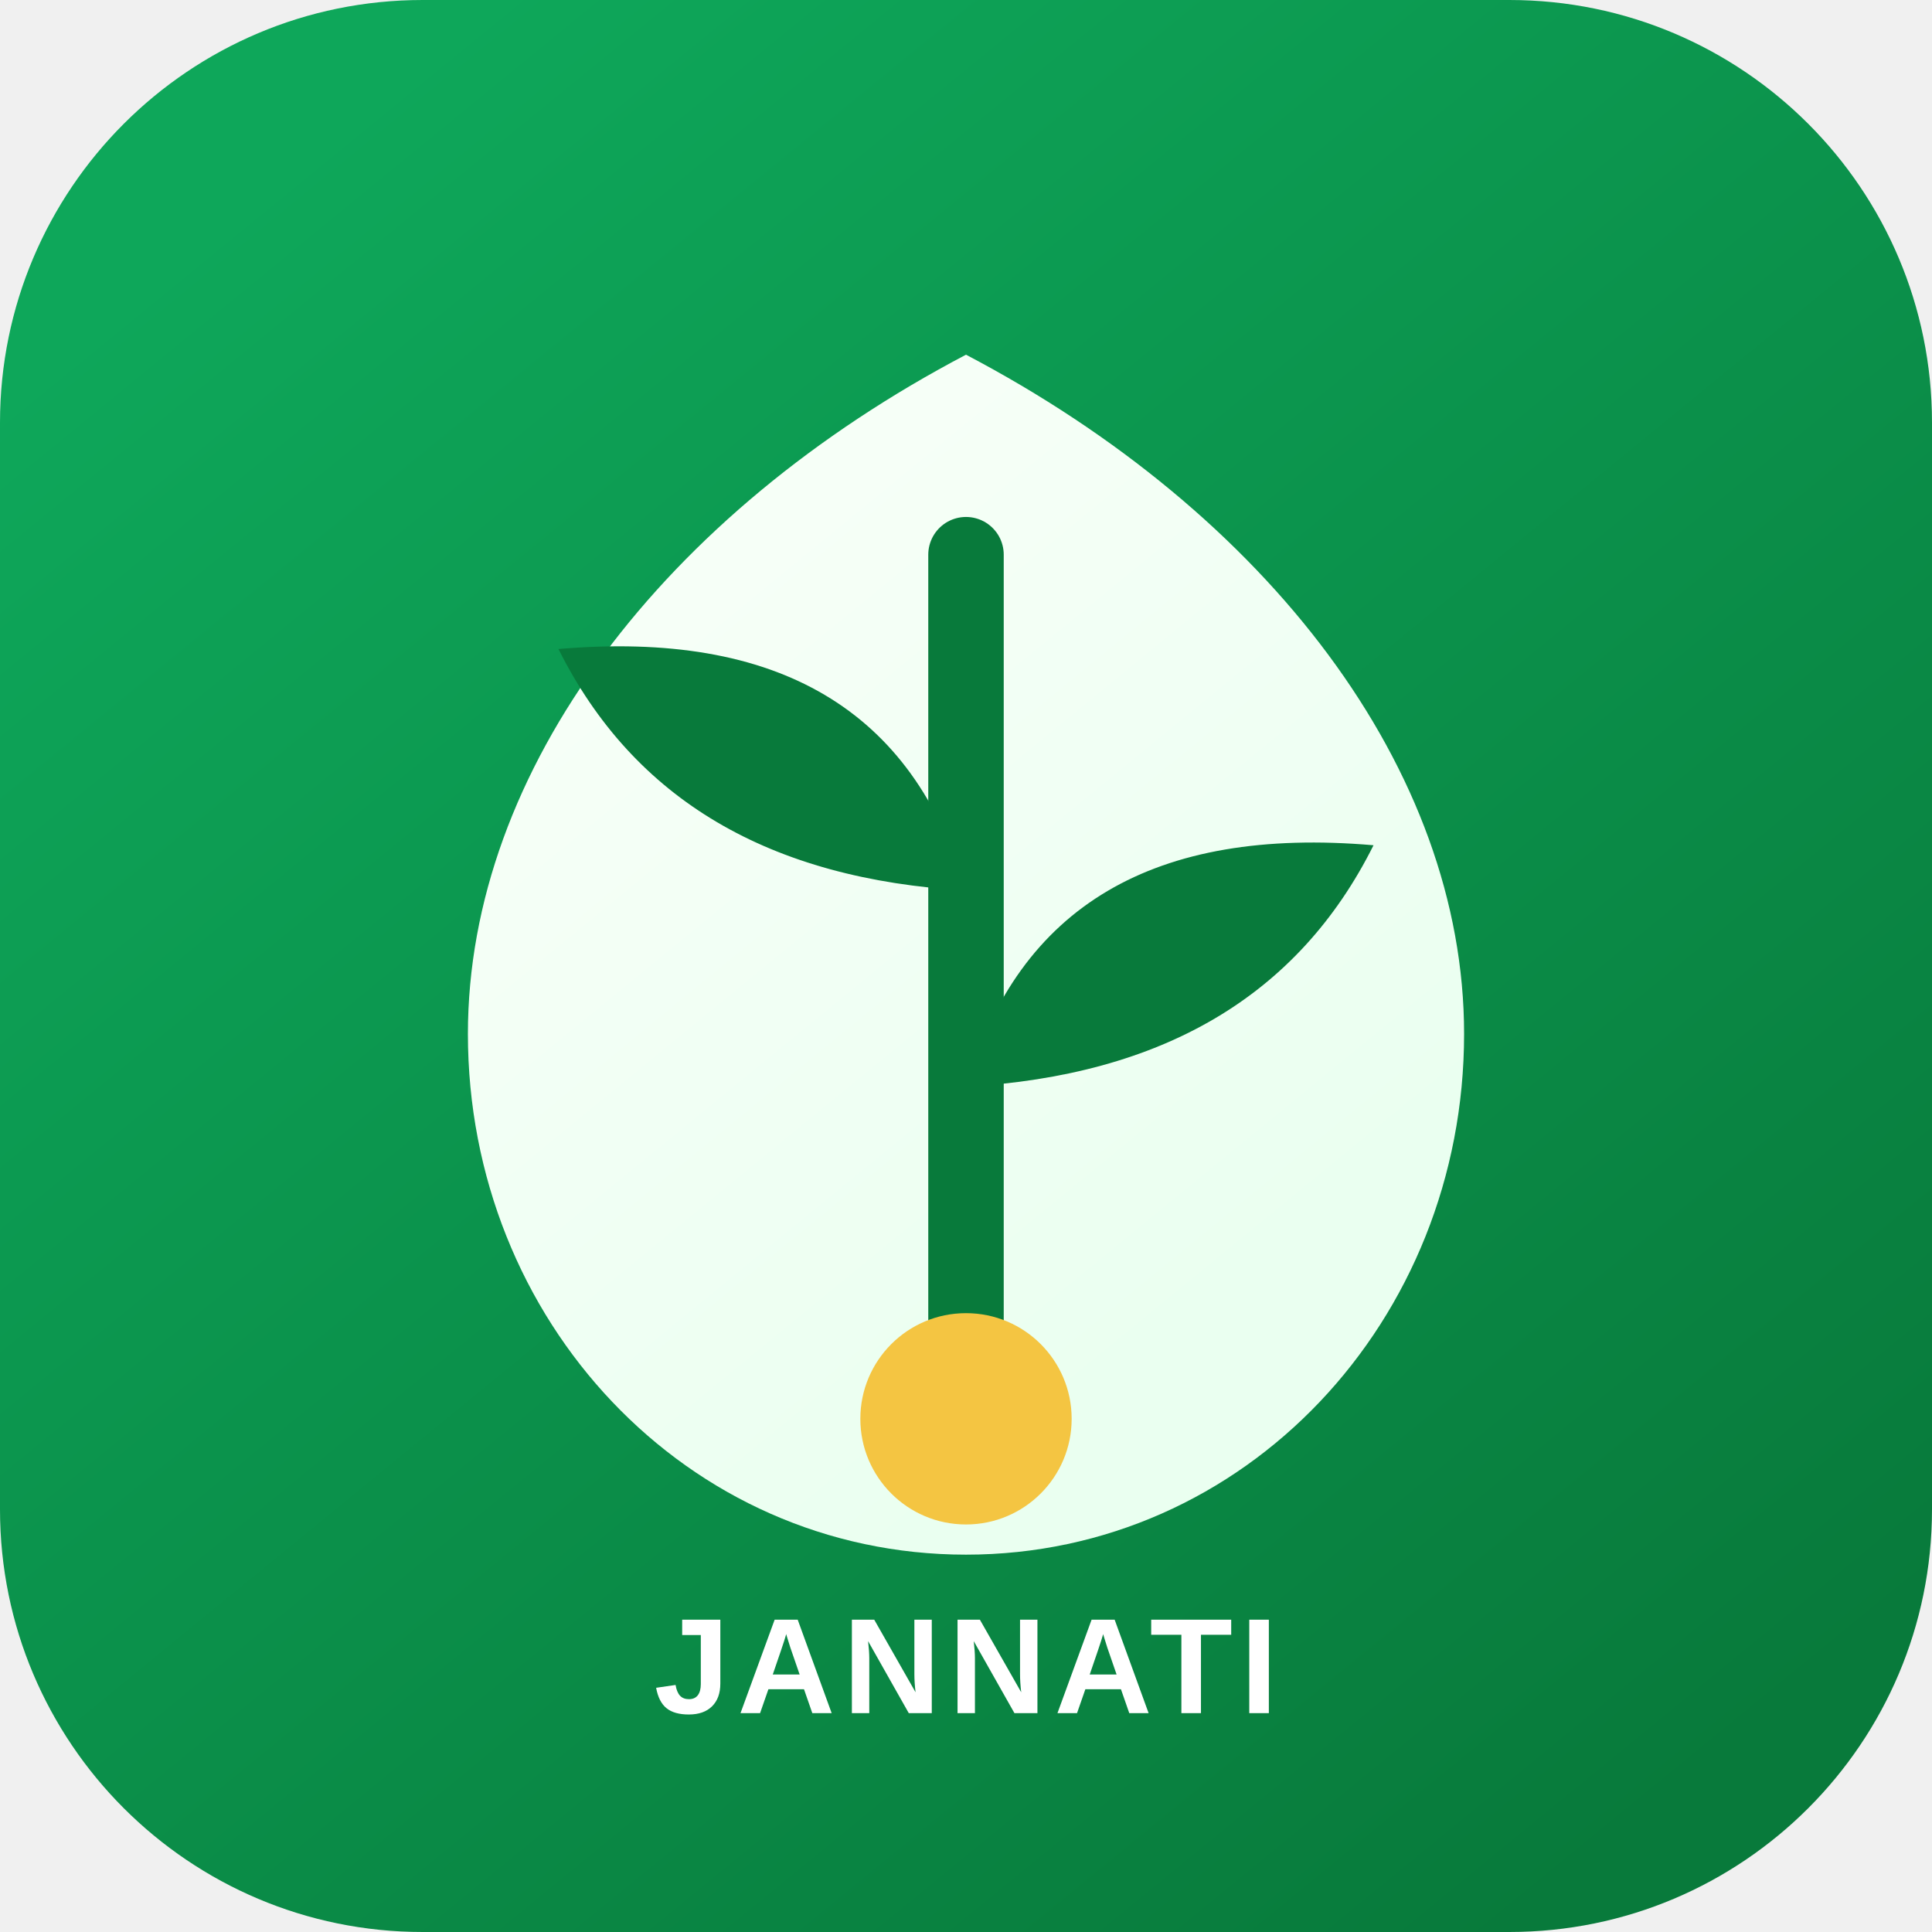
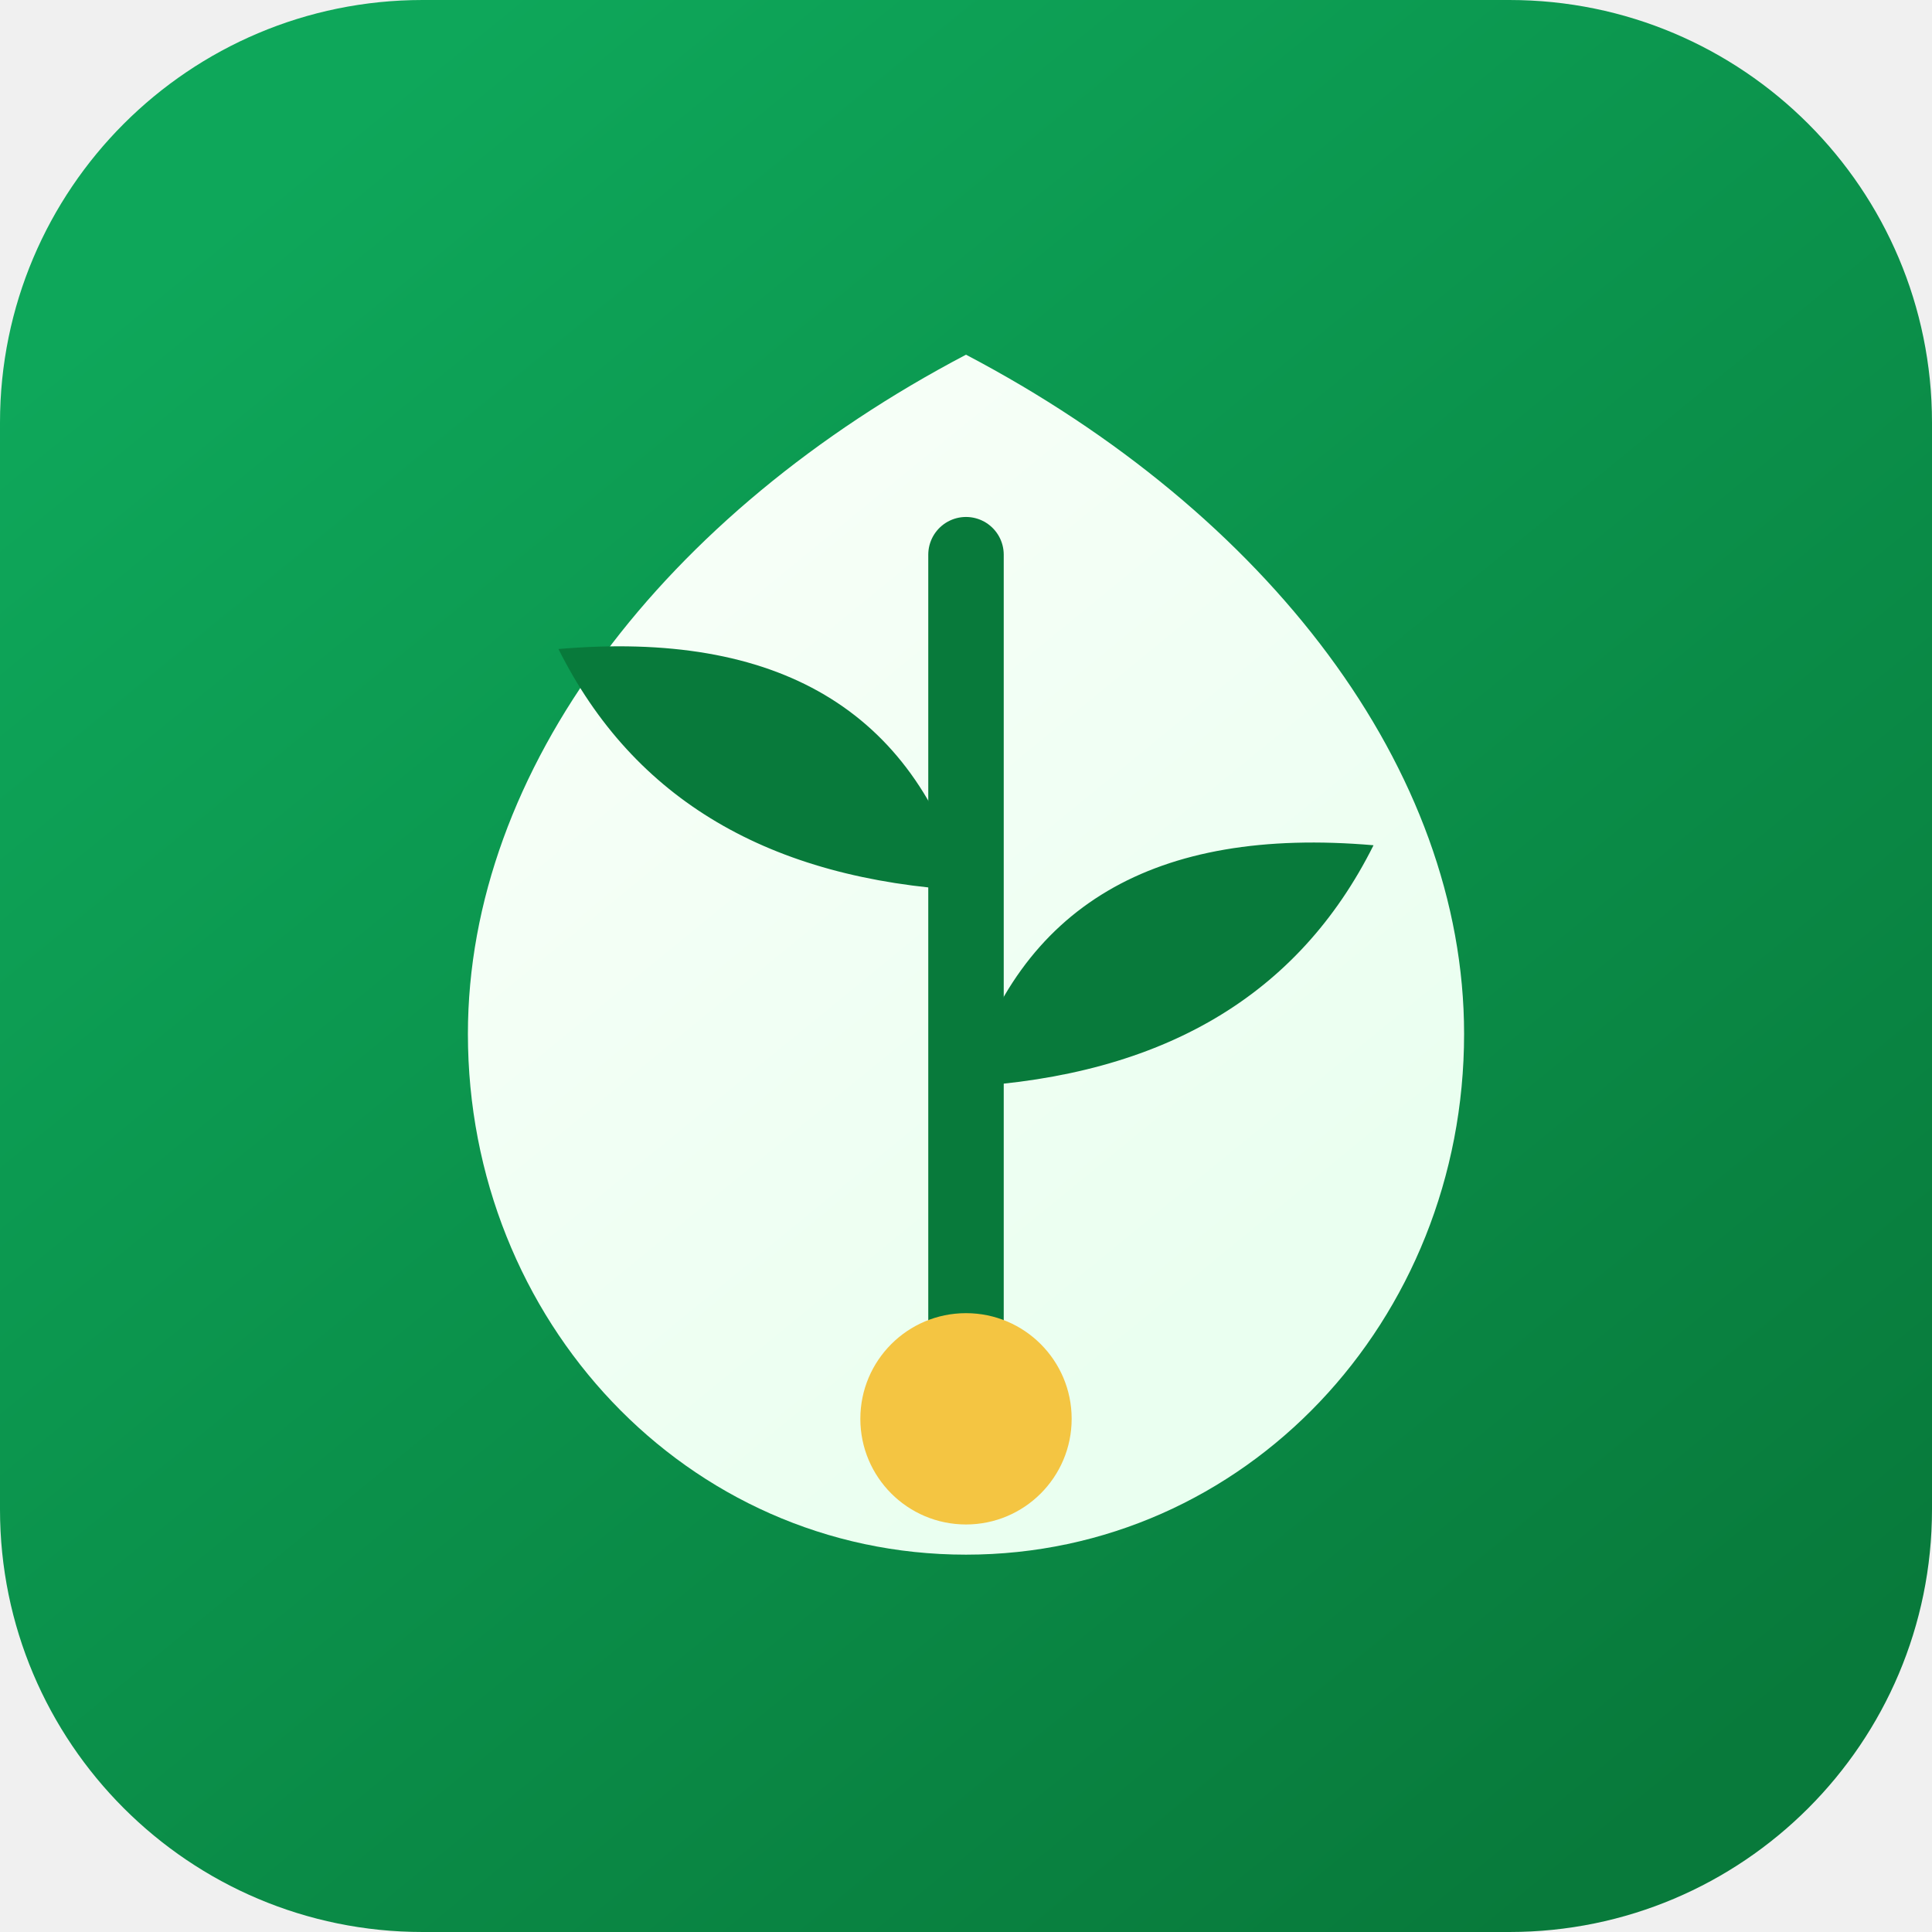
- <svg xmlns="http://www.w3.org/2000/svg" width="512" height="512" viewBox="0 0 512 512" role="img" aria-label="Jannati AI Tutor logo">
+ <svg xmlns="http://www.w3.org/2000/svg" width="512" height="512" viewBox="0 0 512 512" role="img" aria-label="Jannati AI Tutor icon">
  <defs>
    <linearGradient id="bg" x1="80" y1="40" x2="440" y2="480" gradientUnits="userSpaceOnUse">
      <stop stop-color="#0EA75A" />
      <stop offset="1" stop-color="#087A3B" />
    </linearGradient>
    <linearGradient id="leaf" x1="170" y1="120" x2="342" y2="330" gradientUnits="userSpaceOnUse">
      <stop stop-color="#F8FFF8" />
      <stop offset="1" stop-color="#EAFFF0" />
    </linearGradient>
  </defs>
  <rect width="512" height="512" rx="112" fill="url(#bg)" />
  <path d="M256 94c80 42 132 110 132 180 0 76-58 138-132 138s-132-62-132-138c0-70 52-138 132-180Z" fill="url(#leaf)" />
  <path d="M256 147v211" stroke="#087A3B" stroke-width="20" stroke-linecap="round" />
  <path d="M256 236c-52-3-88-24-108-64 58-5 94 16 108 64Zm0 52c52-3 88-24 108-64-58-5-94 16-108 64Z" fill="#087A3B" />
  <circle cx="256" cy="376" r="28" fill="#F4C542" />
-   <text x="256" y="454" text-anchor="middle" font-family="Arial, sans-serif" font-size="36" font-weight="800" letter-spacing="2" fill="#FFFFFF">JANNATI</text>
</svg>
